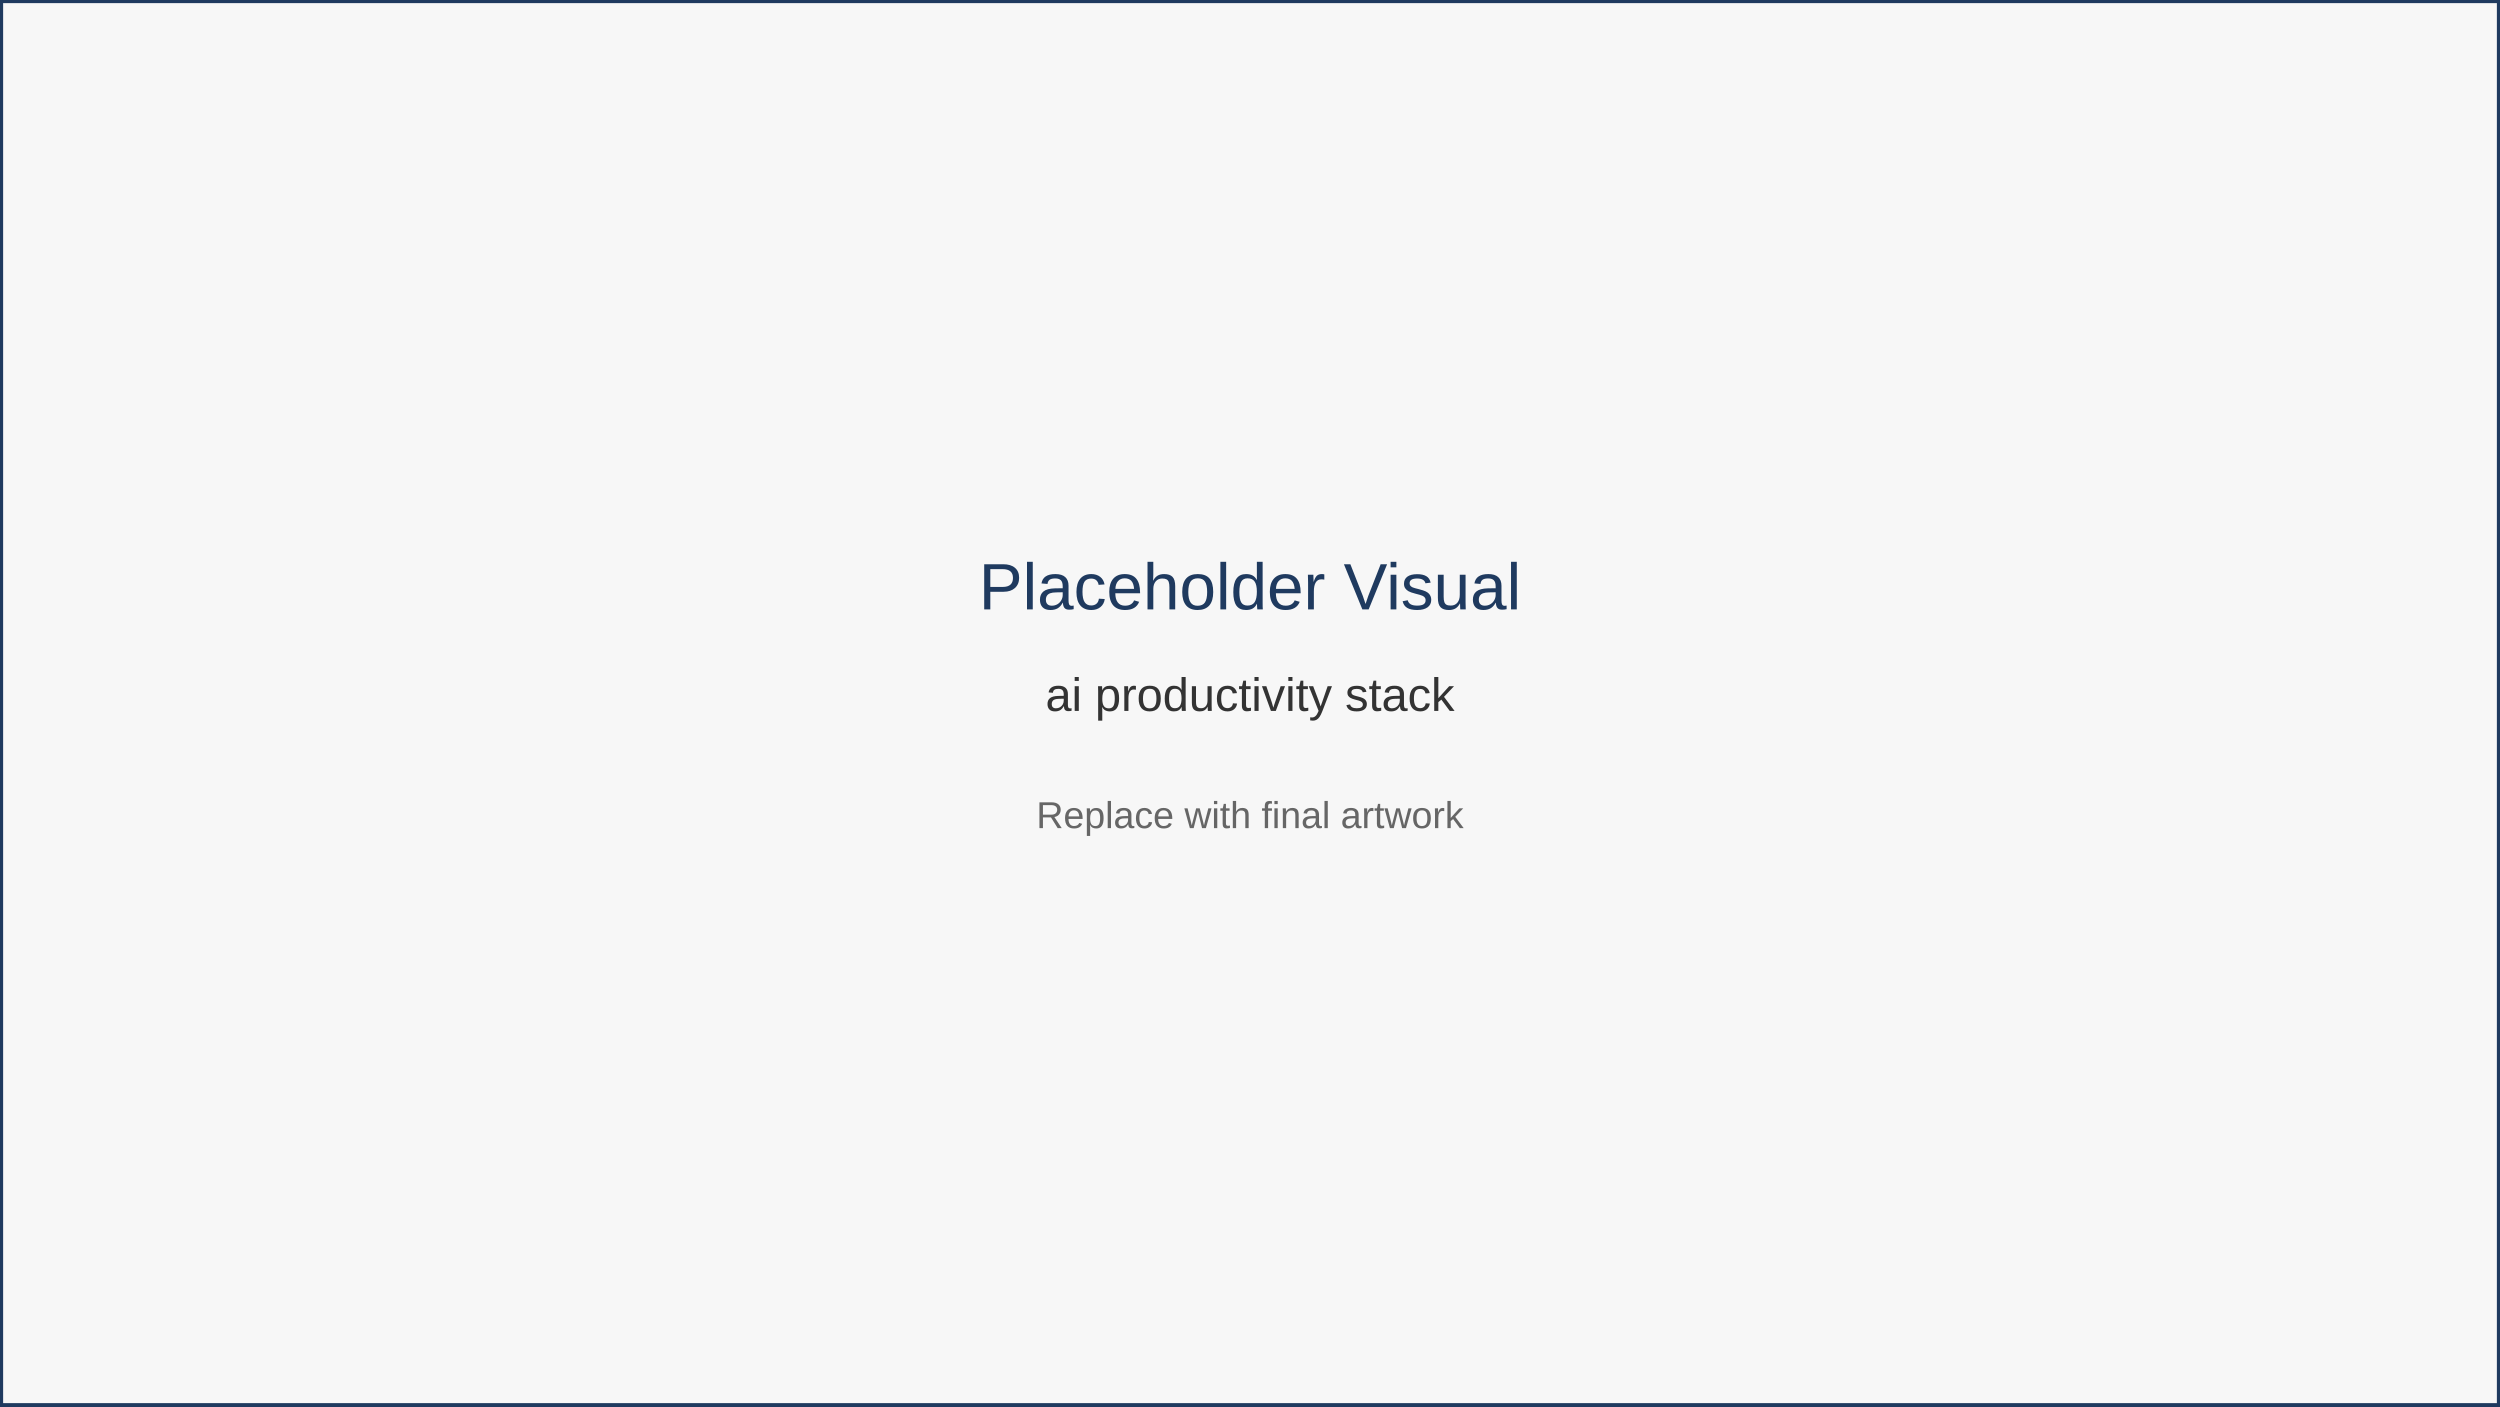
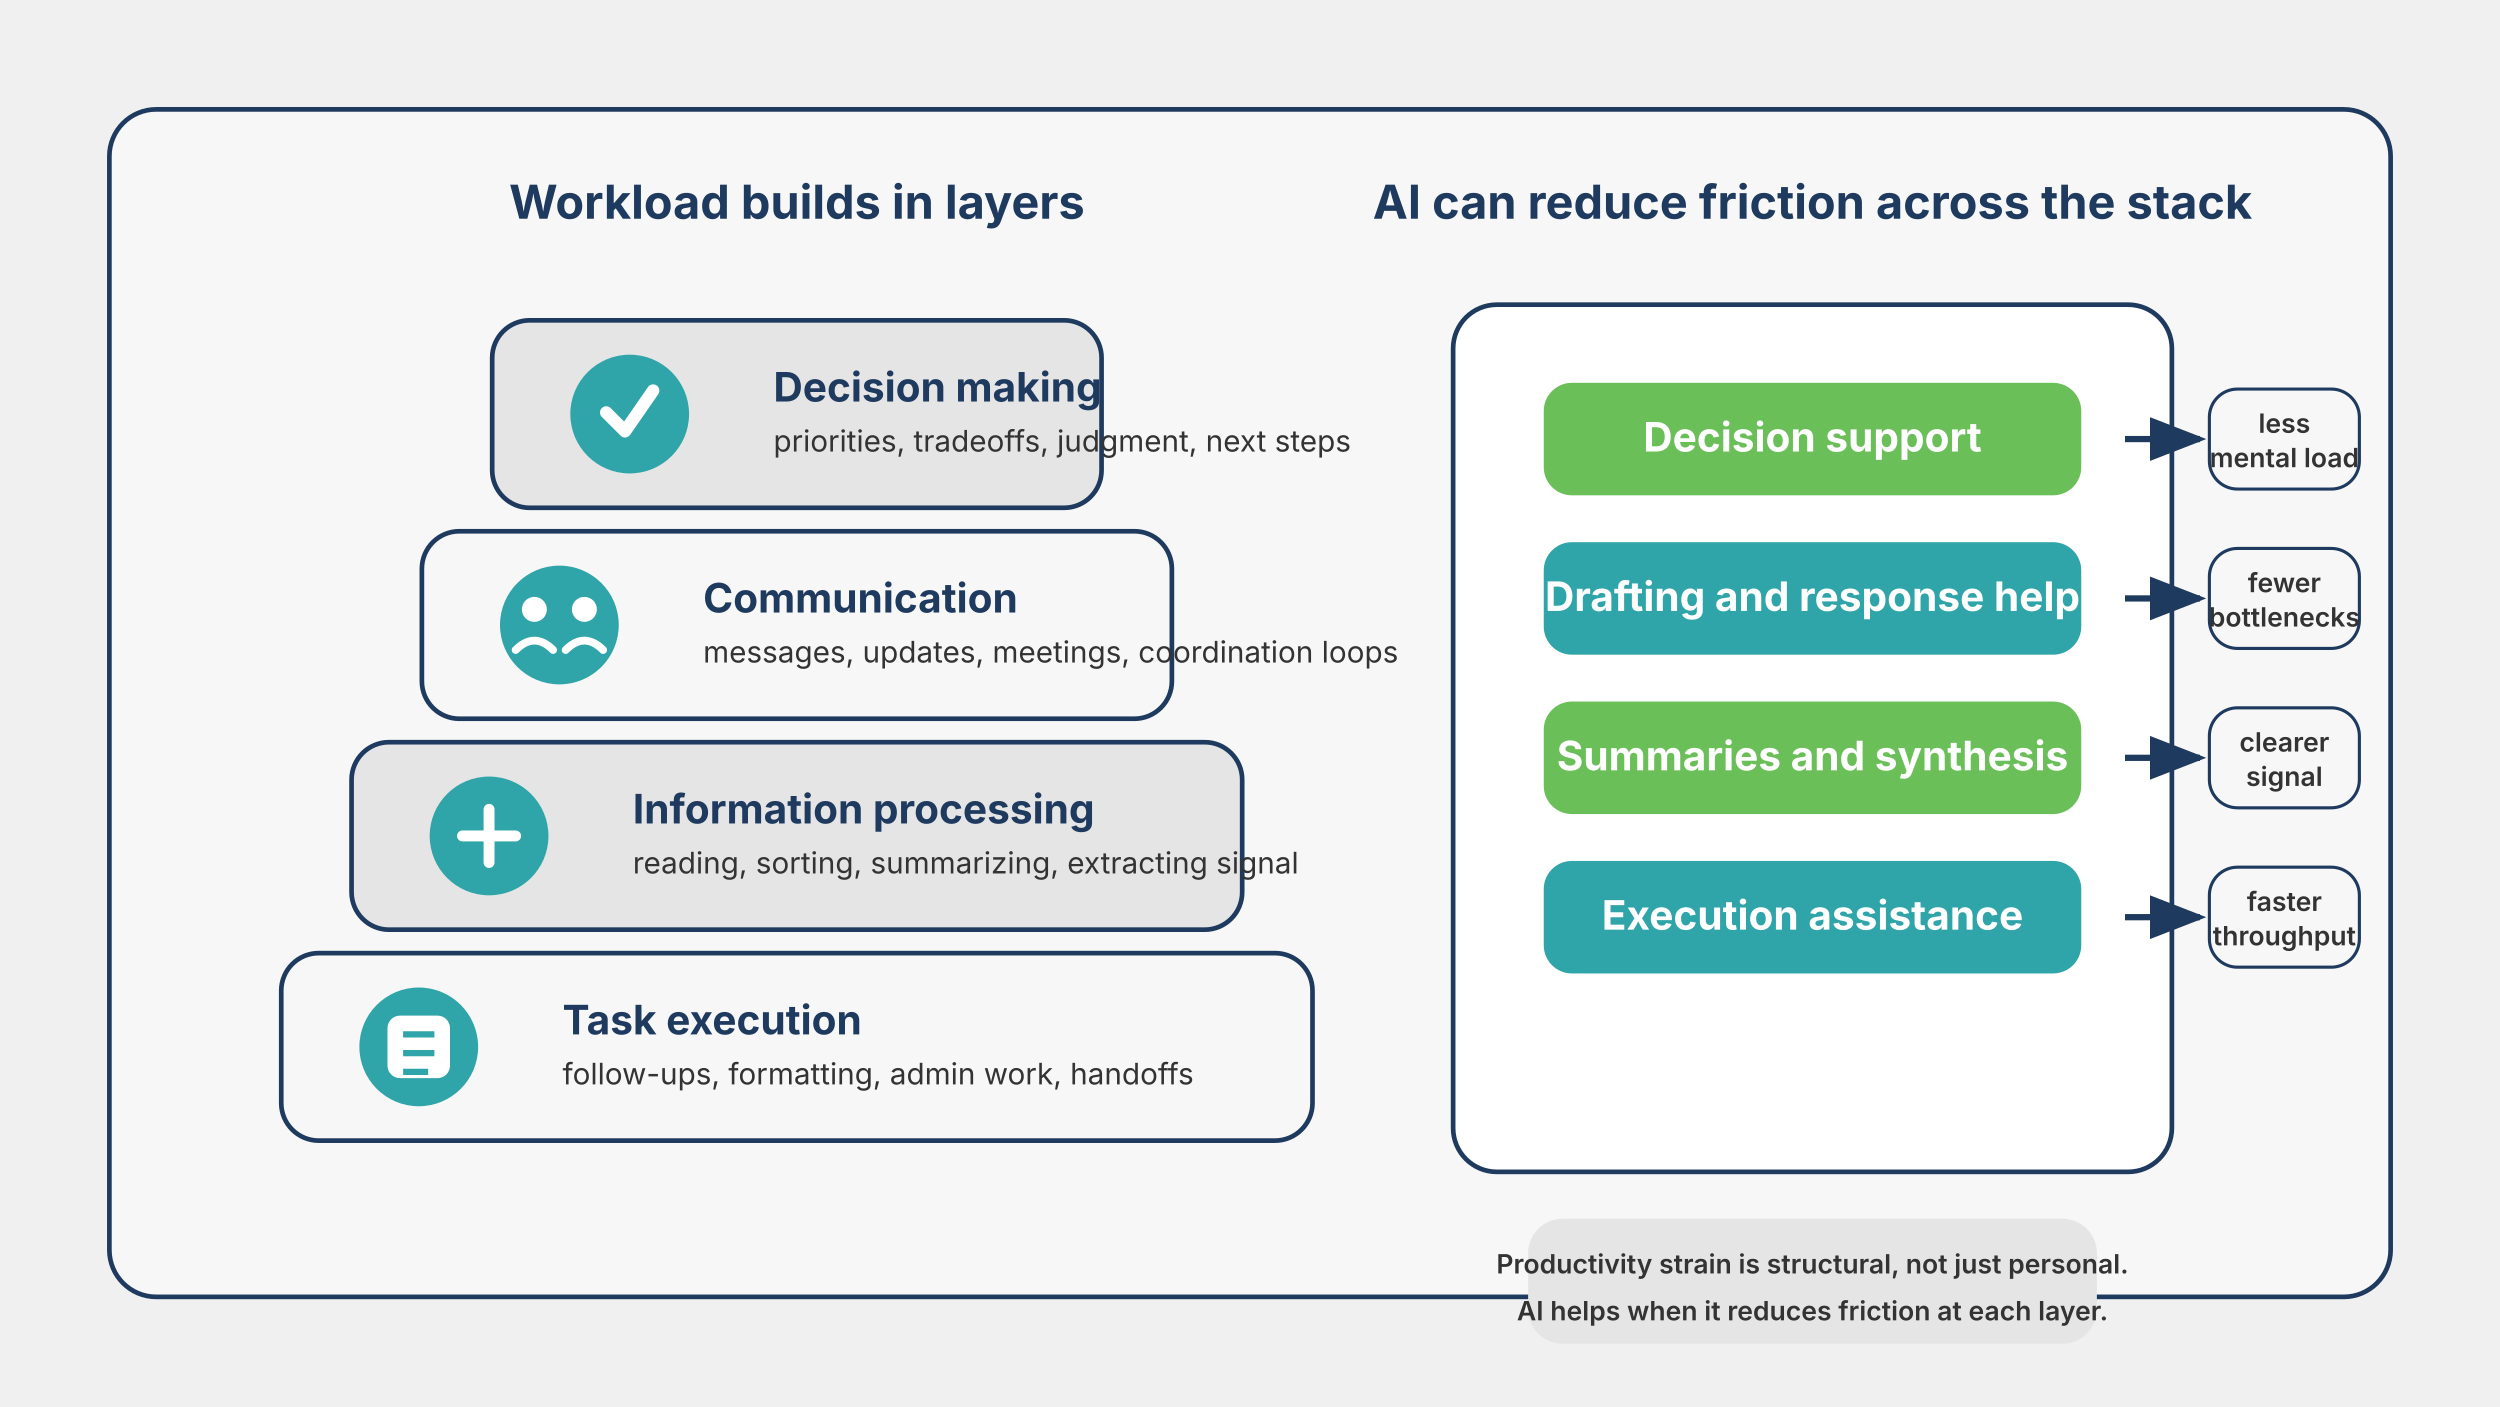
- <svg xmlns="http://www.w3.org/2000/svg" width="1600" height="900" viewBox="0 0 1600 900">
-   <rect width="1600" height="900" fill="#F7F7F7" stroke="#1F3A5F" stroke-width="4" />
-   <text x="800" y="390" text-anchor="middle" font-family="Arial, sans-serif" font-size="42" fill="#1F3A5F">
-     Placeholder Visual
-   </text>
-   <text x="800" y="455" text-anchor="middle" font-family="Arial, sans-serif" font-size="30" fill="#333333">
-     ai productivity stack
-   </text>
-   <text x="800" y="530" text-anchor="middle" font-family="Arial, sans-serif" font-size="24" fill="#666666">
-     Replace with final artwork
-   </text>
+ <svg xmlns="http://www.w3.org/2000/svg" width="1600" height="900" viewBox="0 0 1600 900" role="img" aria-labelledby="v3title v3desc">
+   <defs>
+     <style>
+       text { font-family: Inter, Arial, sans-serif; fill: #333333; }
+       .title { font-size: 30px; font-weight: 700; fill: #1F3A5F; }
+       .layer { font-size: 26px; font-weight: 700; fill: #1F3A5F; }
+       .body { font-size: 19px; }
+       .small { font-size: 17px; font-weight: 600; }
+       .white { fill: white; }
+     </style>
+     <marker id="arrow3" markerWidth="10" markerHeight="10" refX="8" refY="3.5" orient="auto" markerUnits="strokeWidth">
+       <path d="M0,0 L0,7 L9,3.5 z" fill="#1F3A5F" />
+     </marker>
+   </defs>
+   <rect x="70" y="70" width="1460" height="760" rx="30" fill="#F7F7F7" stroke="#1F3A5F" stroke-width="3" />
+   <g transform="translate(180 140)">
+     <text x="330" y="0" text-anchor="middle" class="title">Workload builds in layers</text>
+     <rect x="0" y="470" width="660" height="120" rx="24" fill="#F7F7F7" stroke="#1F3A5F" stroke-width="3" />
+     <circle cx="88" cy="530" r="38" fill="#2FA4A9" />
+     <rect x="68" y="510" width="40" height="40" rx="8" fill="white" />
+     <line x1="78" y1="522" x2="98" y2="522" stroke="#2FA4A9" stroke-width="4" />
+     <line x1="78" y1="534" x2="98" y2="534" stroke="#2FA4A9" stroke-width="4" />
+     <line x1="78" y1="546" x2="94" y2="546" stroke="#2FA4A9" stroke-width="4" />
+     <text x="180" y="522" class="layer">Task execution</text>
+     <text x="180" y="554" class="body">follow-ups, formatting, admin work, handoffs</text>
+     <rect x="45" y="335" width="570" height="120" rx="24" fill="#E5E5E5" stroke="#1F3A5F" stroke-width="3" />
+     <circle cx="133" cy="395" r="38" fill="#2FA4A9" />
+     <path d="M116 395 h34 M133 378 v34" stroke="white" stroke-width="7" stroke-linecap="round" />
+     <text x="225" y="387" class="layer">Information processing</text>
+     <text x="225" y="419" class="body">reading, sorting, summarizing, extracting signal</text>
+     <rect x="90" y="200" width="480" height="120" rx="24" fill="#F7F7F7" stroke="#1F3A5F" stroke-width="3" />
+     <circle cx="178" cy="260" r="38" fill="#2FA4A9" />
+     <circle cx="162" cy="250" r="8" fill="white" />
+     <circle cx="194" cy="250" r="8" fill="white" />
+     <path d="M150 276 q12 -12 24 0" stroke="white" stroke-width="5" fill="none" stroke-linecap="round" />
+     <path d="M182 276 q12 -12 24 0" stroke="white" stroke-width="5" fill="none" stroke-linecap="round" />
+     <text x="270" y="252" class="layer">Communication</text>
+     <text x="270" y="284" class="body">messages, updates, meetings, coordination loops</text>
+     <rect x="135" y="65" width="390" height="120" rx="24" fill="#E5E5E5" stroke="#1F3A5F" stroke-width="3" />
+     <circle cx="223" cy="125" r="38" fill="#2FA4A9" />
+     <path d="M208 124 l12 12 18 -26" stroke="white" stroke-width="8" fill="none" stroke-linecap="round" stroke-linejoin="round" />
+     <text x="315" y="117" class="layer">Decision making</text>
+     <text x="315" y="149" class="body">priorities, tradeoffs, judgment, next steps</text>
+   </g>
+   <g transform="translate(930 140)">
+     <text x="230" y="0" text-anchor="middle" class="title">AI can reduce friction across the stack</text>
+     <rect x="0" y="55" width="460" height="555" rx="28" fill="white" stroke="#1F3A5F" stroke-width="3" />
+     <g transform="translate(58 105)">
+       <rect x="0" y="0" width="344" height="72" rx="18" fill="#6BBF59" />
+       <text x="172" y="44" text-anchor="middle" class="layer white">Decision support</text>
+       <rect x="0" y="102" width="344" height="72" rx="18" fill="#2FA4A9" />
+       <text x="172" y="146" text-anchor="middle" class="layer white">Drafting and response help</text>
+       <rect x="0" y="204" width="344" height="72" rx="18" fill="#6BBF59" />
+       <text x="172" y="248" text-anchor="middle" class="layer white">Summaries and synthesis</text>
+       <rect x="0" y="306" width="344" height="72" rx="18" fill="#2FA4A9" />
+       <text x="172" y="350" text-anchor="middle" class="layer white">Execution assistance</text>
+       <line x1="372" y1="36" x2="420" y2="36" stroke="#1F3A5F" stroke-width="4" marker-end="url(#arrow3)" />
+       <line x1="372" y1="138" x2="420" y2="138" stroke="#1F3A5F" stroke-width="4" marker-end="url(#arrow3)" />
+       <line x1="372" y1="240" x2="420" y2="240" stroke="#1F3A5F" stroke-width="4" marker-end="url(#arrow3)" />
+       <line x1="372" y1="342" x2="420" y2="342" stroke="#1F3A5F" stroke-width="4" marker-end="url(#arrow3)" />
+       <rect x="426" y="4" width="96" height="64" rx="18" fill="#F7F7F7" stroke="#1F3A5F" stroke-width="2" />
+       <text x="474" y="32" text-anchor="middle" class="small">less</text>
+       <text x="474" y="54" text-anchor="middle" class="small">mental load</text>
+       <rect x="426" y="106" width="96" height="64" rx="18" fill="#F7F7F7" stroke="#1F3A5F" stroke-width="2" />
+       <text x="474" y="134" text-anchor="middle" class="small">fewer</text>
+       <text x="474" y="156" text-anchor="middle" class="small">bottlenecks</text>
+       <rect x="426" y="208" width="96" height="64" rx="18" fill="#F7F7F7" stroke="#1F3A5F" stroke-width="2" />
+       <text x="474" y="236" text-anchor="middle" class="small">clearer</text>
+       <text x="474" y="258" text-anchor="middle" class="small">signal</text>
+       <rect x="426" y="310" width="96" height="64" rx="18" fill="#F7F7F7" stroke="#1F3A5F" stroke-width="2" />
+       <text x="474" y="338" text-anchor="middle" class="small">faster</text>
+       <text x="474" y="360" text-anchor="middle" class="small">throughput</text>
+     </g>
+     <rect x="48" y="640" width="364" height="80" rx="22" fill="#E5E5E5" />
+     <text x="230" y="675" text-anchor="middle" class="small">Productivity strain is structural, not just personal.</text>
+     <text x="230" y="705" text-anchor="middle" class="small">AI helps when it reduces friction at each layer.</text>
+   </g>
</svg>
